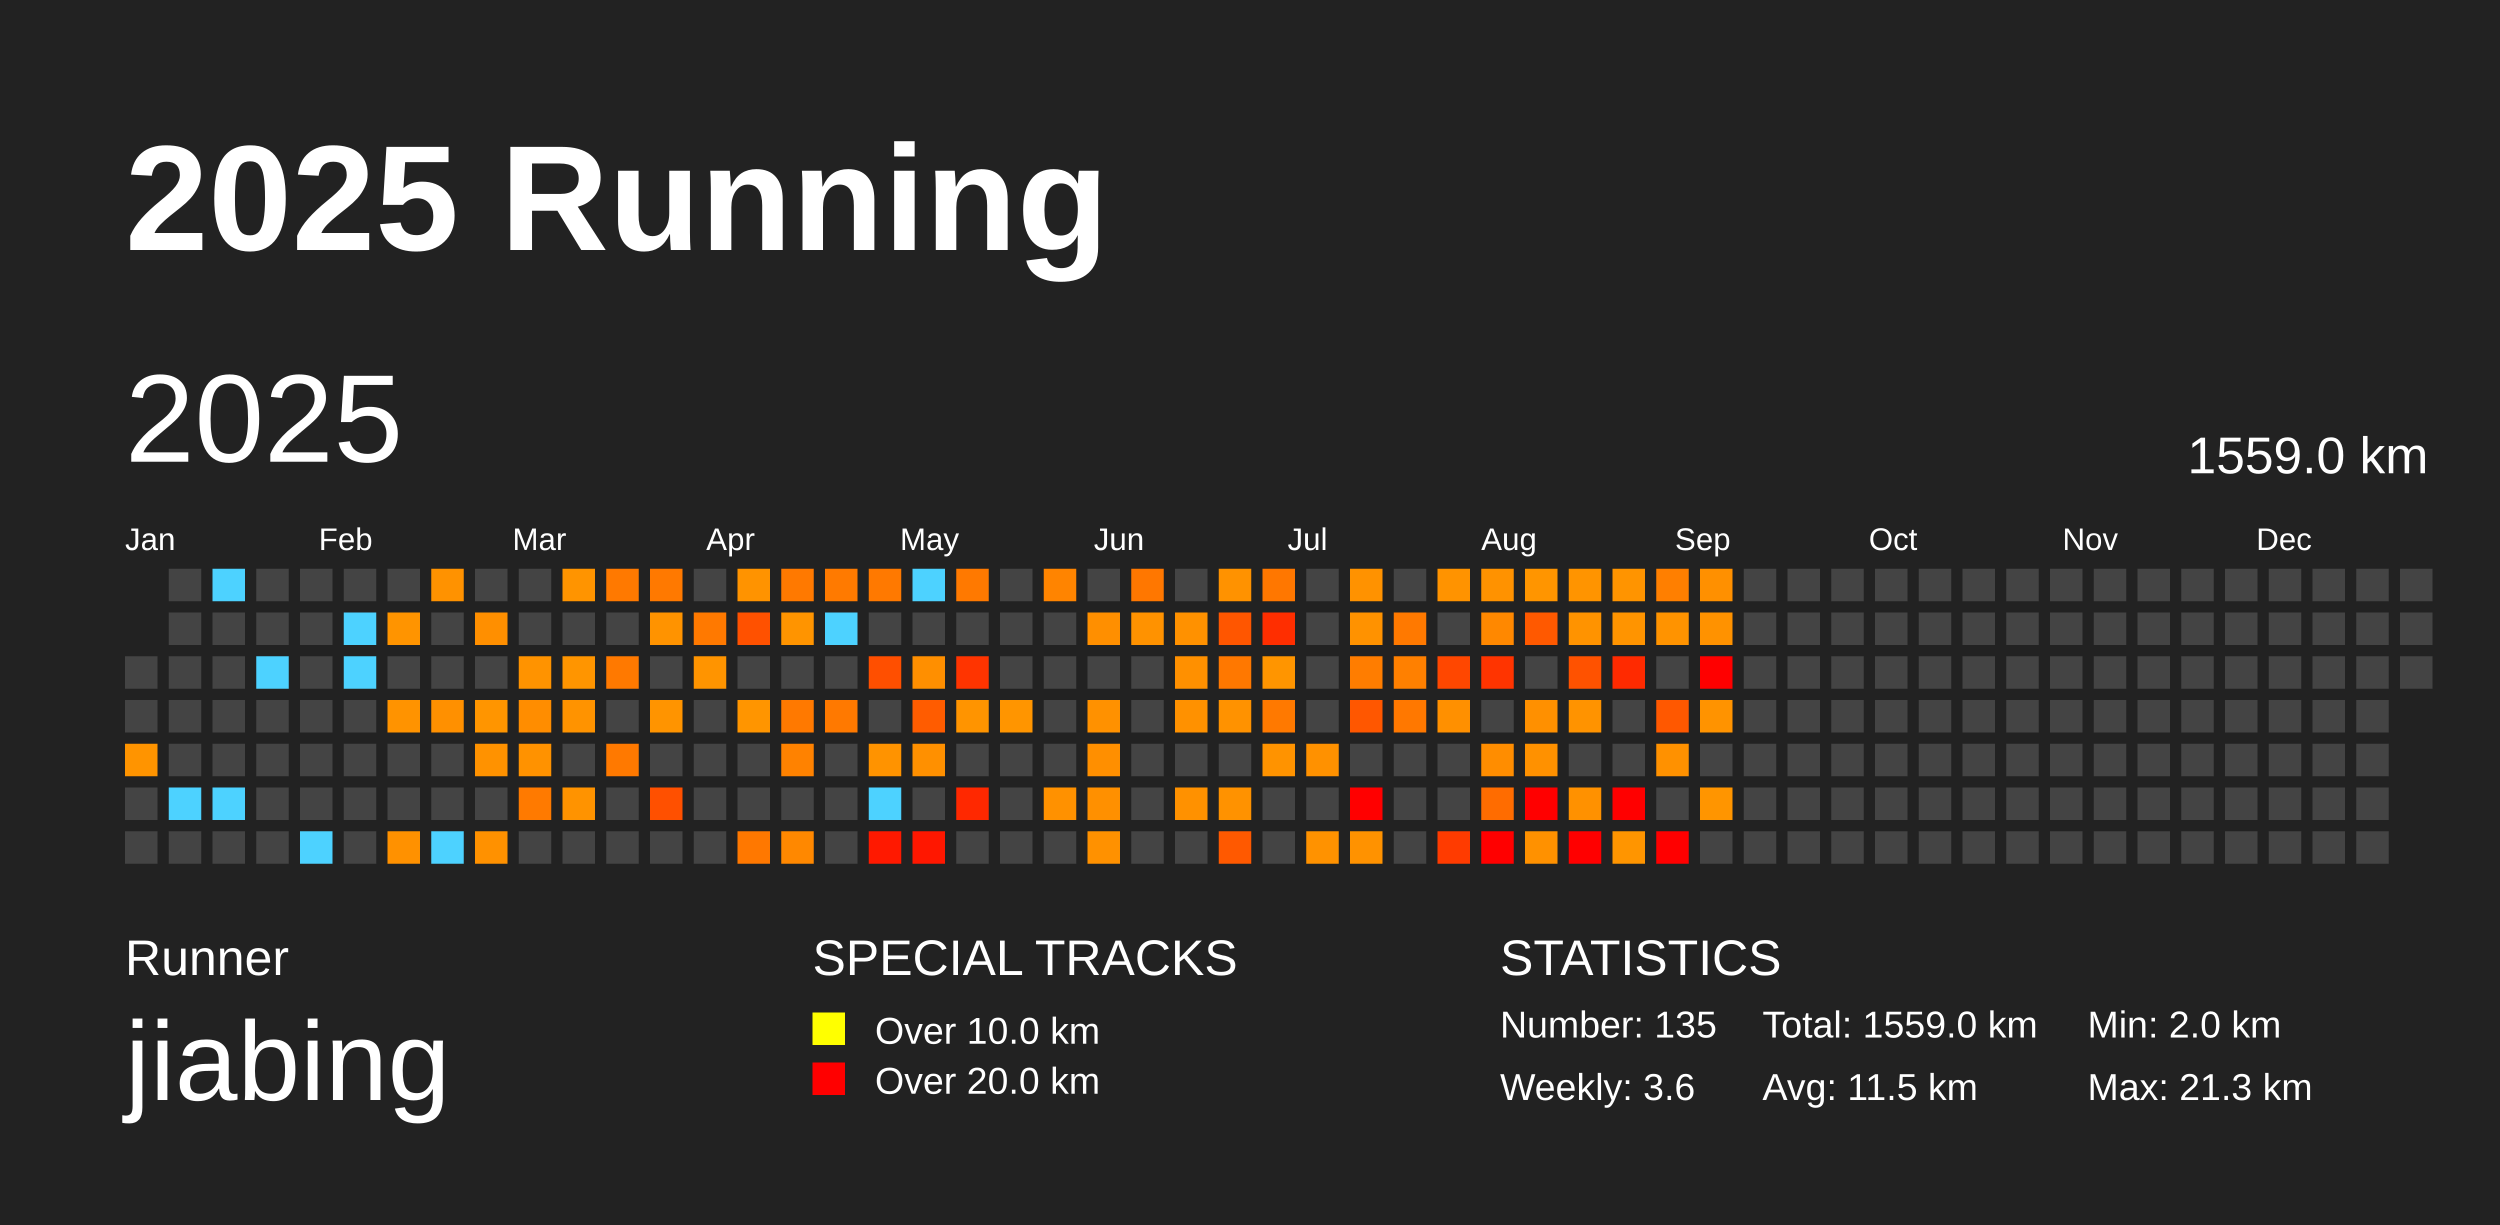
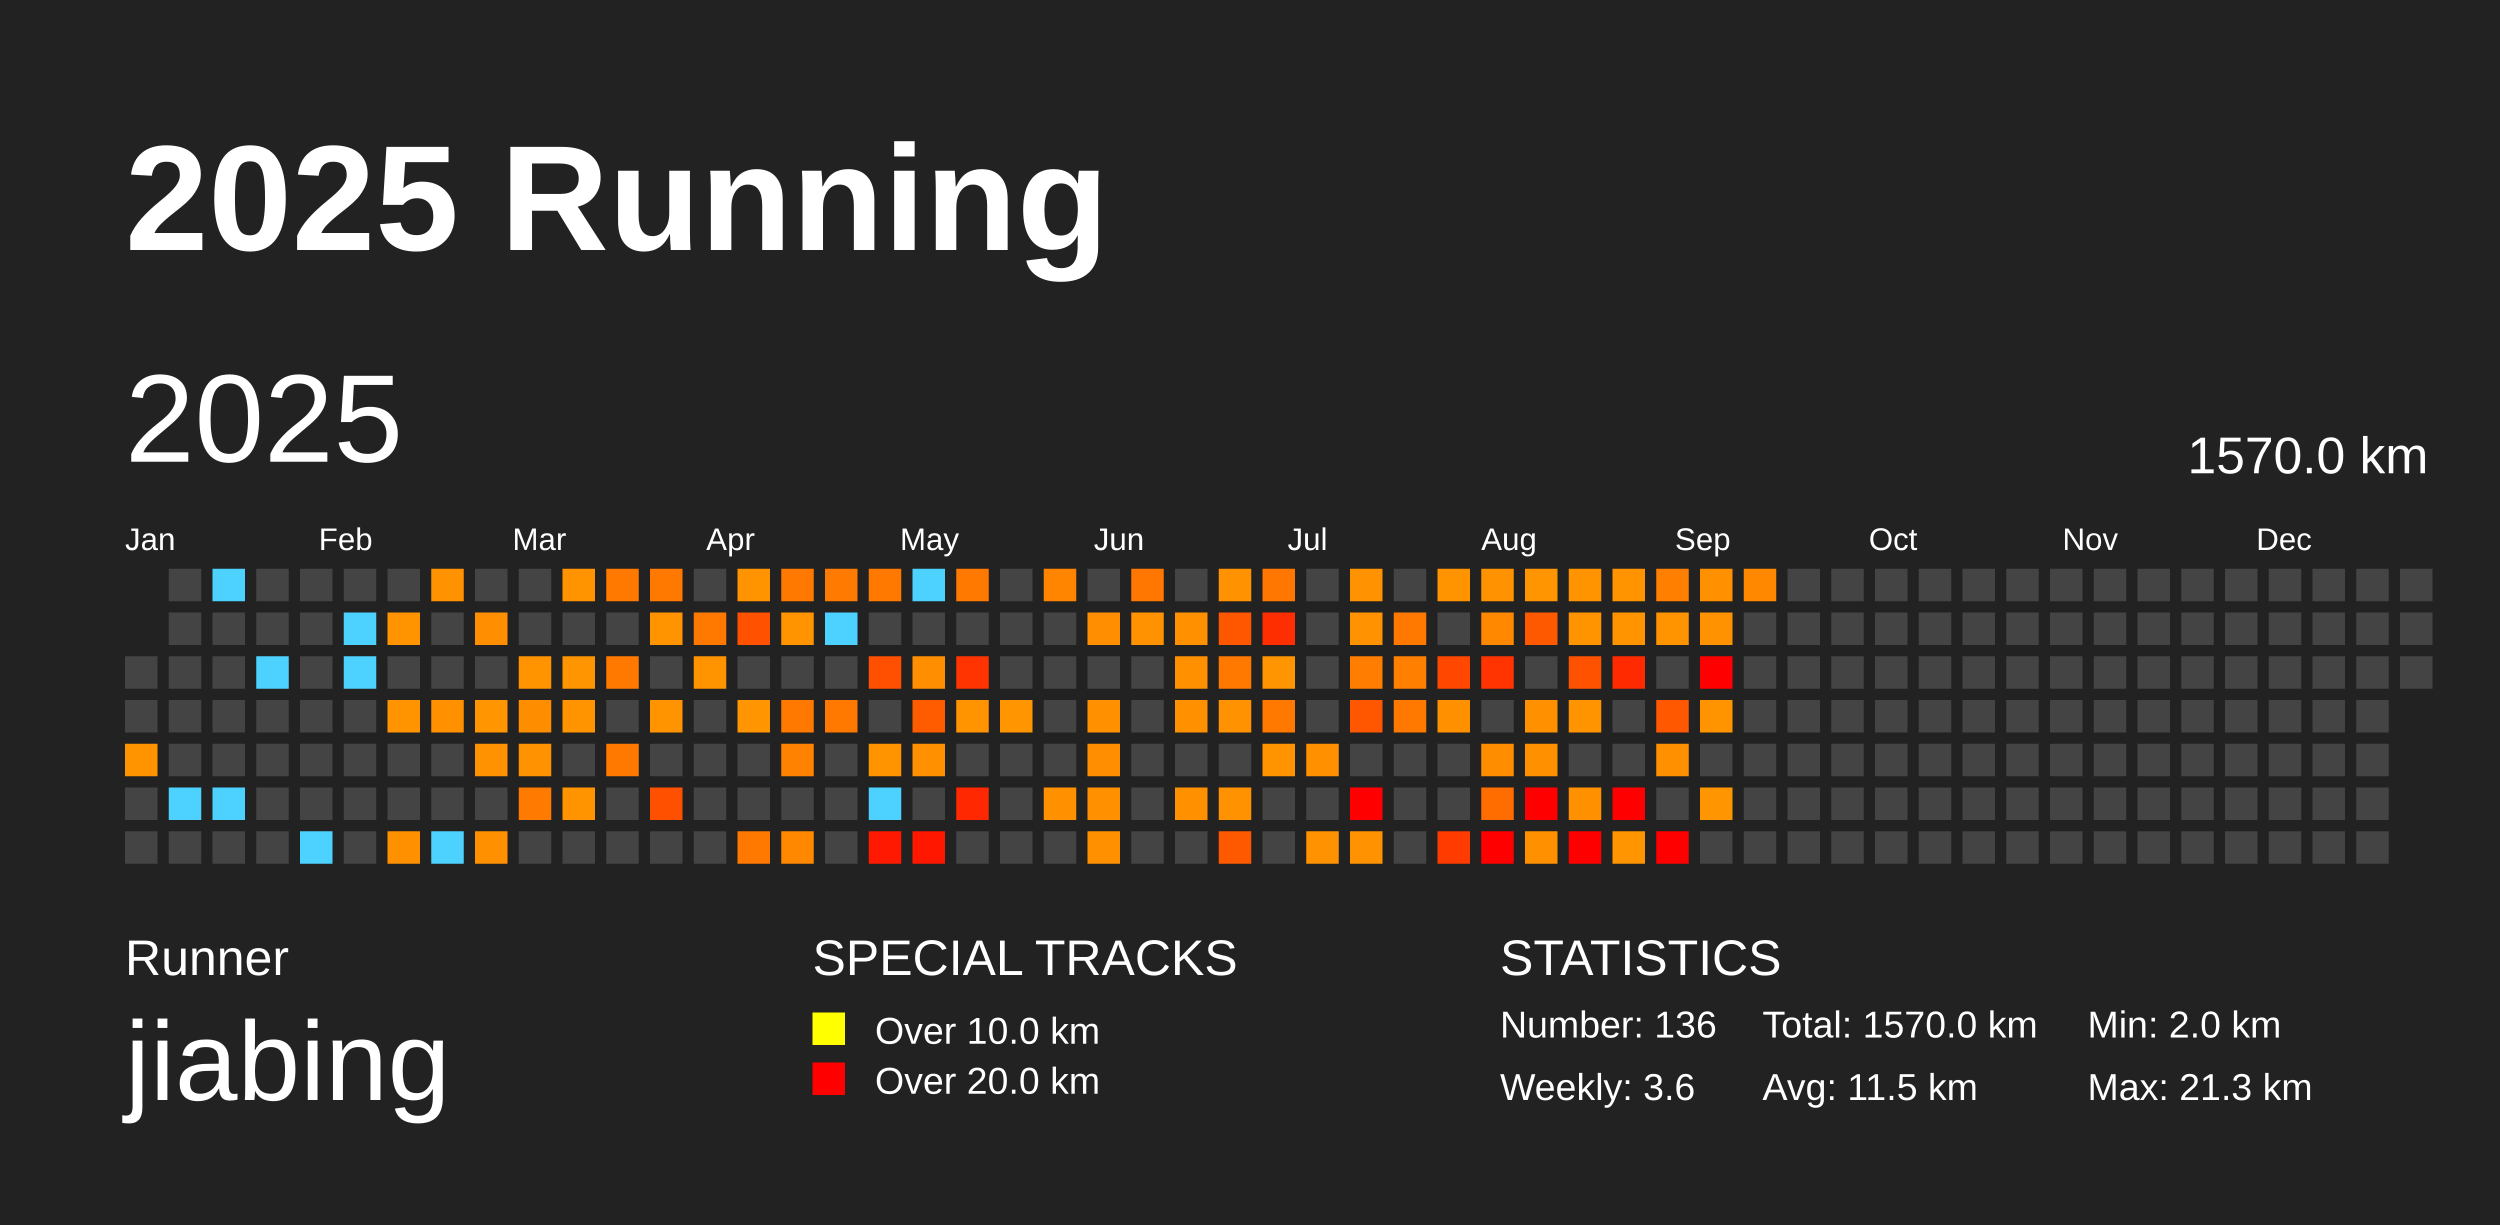
<svg xmlns="http://www.w3.org/2000/svg" baseProfile="full" height="98mm" version="1.1" viewBox="0,0,200,98" width="200mm">
  <defs />
  <rect fill="#222222" height="98" width="200" x="0" y="0" />
  <text fill="#FFFFFF" style="font-size:12px; font-family:Arial; font-weight:bold;" x="10" y="20">2025 Running</text>
  <text fill="#FFFFFF" style="font-size:4px; font-family:Arial" x="10" y="78">Runner</text>
  <text fill="#FFFFFF" style="font-size:9px; font-family:Arial" x="10" y="88">jiabing</text>
  <text fill="#FFFFFF" style="font-size:4px; font-family:Arial" x="65" y="78">SPECIAL TRACKS</text>
  <rect fill="yellow" height="2.6" width="2.6" x="65" y="81" />
  <text fill="#FFFFFF" style="font-size:3px; font-family:Arial" x="70" y="83.5">Over 10.0 km</text>
  <rect fill="red" height="2.6" width="2.6" x="65" y="85" />
  <text fill="#FFFFFF" style="font-size:3px; font-family:Arial" x="70" y="87.5">Over 20.0 km</text>
  <text fill="#FFFFFF" style="font-size:4px; font-family:Arial" x="120" y="78">STATISTICS</text>
-   <text fill="#FFFFFF" style="font-size:3px; font-family:Arial" x="120" y="83">Number: 135</text>
+   <text fill="#FFFFFF" style="font-size:3px; font-family:Arial" x="120" y="83">Number: 136</text>
  <text fill="#FFFFFF" style="font-size:3px; font-family:Arial" x="120" y="88">Weekly: 3.6</text>
-   <text fill="#FFFFFF" style="font-size:3px; font-family:Arial" x="141" y="83">Total: 1559.0 km</text>
+   <text fill="#FFFFFF" style="font-size:3px; font-family:Arial" x="141" y="83">Total: 1570.0 km</text>
  <text fill="#FFFFFF" style="font-size:3px; font-family:Arial" x="141" y="88">Avg: 11.5 km</text>
  <text fill="#FFFFFF" style="font-size:3px; font-family:Arial" x="167" y="83">Min: 2.0 km</text>
  <text fill="#FFFFFF" style="font-size:3px; font-family:Arial" x="167" y="88">Max: 21.3 km</text>
  <text dominant-baseline="hanging" fill="#FFFFFF" style="font-size:10.0px; font-family:Arial;" x="10" y="30">2025</text>
-   <text dominant-baseline="hanging" fill="#FFFFFF" style="font-size:4.125px; font-family:Arial;" x="175" y="35">1559.0 km</text>
+   <text dominant-baseline="hanging" fill="#FFFFFF" style="font-size:4.125px; font-family:Arial;" x="175" y="35">1570.0 km</text>
  <text fill="#FFFFFF" style="font-size:2.5px; font-family:Arial" x="10.0" y="44">Jan</text>
  <text fill="#FFFFFF" style="font-size:2.5px; font-family:Arial" x="25.5" y="44">Feb</text>
  <text fill="#FFFFFF" style="font-size:2.5px; font-family:Arial" x="41.0" y="44">Mar</text>
  <text fill="#FFFFFF" style="font-size:2.5px; font-family:Arial" x="56.5" y="44">Apr</text>
  <text fill="#FFFFFF" style="font-size:2.5px; font-family:Arial" x="72.0" y="44">May</text>
  <text fill="#FFFFFF" style="font-size:2.5px; font-family:Arial" x="87.5" y="44">Jun</text>
  <text fill="#FFFFFF" style="font-size:2.5px; font-family:Arial" x="103.0" y="44">Jul</text>
  <text fill="#FFFFFF" style="font-size:2.5px; font-family:Arial" x="118.5" y="44">Aug</text>
  <text fill="#FFFFFF" style="font-size:2.5px; font-family:Arial" x="134.0" y="44">Sep</text>
  <text fill="#FFFFFF" style="font-size:2.5px; font-family:Arial" x="149.5" y="44">Oct</text>
  <text fill="#FFFFFF" style="font-size:2.5px; font-family:Arial" x="165.0" y="44">Nov</text>
  <text fill="#FFFFFF" style="font-size:2.5px; font-family:Arial" x="180.5" y="44">Dec</text>
  <rect fill="#444444" height="2.6" width="2.6" x="10.0" y="52.5" />
  <rect fill="#444444" height="2.6" width="2.6" x="10.0" y="56.0" />
  <rect fill="#ff9400" height="2.6" width="2.6" x="10.0" y="59.5" />
  <rect fill="#444444" height="2.6" width="2.6" x="10.0" y="63.0" />
  <rect fill="#444444" height="2.6" width="2.6" x="10.0" y="66.5" />
  <rect fill="#444444" height="2.6" width="2.6" x="13.5" y="45.5" />
  <rect fill="#444444" height="2.6" width="2.6" x="13.5" y="49.0" />
  <rect fill="#444444" height="2.6" width="2.6" x="13.5" y="52.5" />
  <rect fill="#444444" height="2.6" width="2.6" x="13.5" y="56.0" />
  <rect fill="#444444" height="2.6" width="2.6" x="13.5" y="59.5" />
  <rect fill="#4dd2ff" height="2.6" width="2.6" x="13.5" y="63.0" />
  <rect fill="#444444" height="2.6" width="2.6" x="13.5" y="66.5" />
  <rect fill="#4dd2ff" height="2.6" width="2.6" x="17.0" y="45.5" />
  <rect fill="#444444" height="2.6" width="2.6" x="17.0" y="49.0" />
  <rect fill="#444444" height="2.6" width="2.6" x="17.0" y="52.5" />
  <rect fill="#444444" height="2.6" width="2.6" x="17.0" y="56.0" />
  <rect fill="#444444" height="2.6" width="2.6" x="17.0" y="59.5" />
  <rect fill="#4dd2ff" height="2.6" width="2.6" x="17.0" y="63.0" />
  <rect fill="#444444" height="2.6" width="2.6" x="17.0" y="66.5" />
  <rect fill="#444444" height="2.6" width="2.6" x="20.5" y="45.5" />
  <rect fill="#444444" height="2.6" width="2.6" x="20.5" y="49.0" />
  <rect fill="#4dd2ff" height="2.6" width="2.6" x="20.5" y="52.5" />
  <rect fill="#444444" height="2.6" width="2.6" x="20.5" y="56.0" />
  <rect fill="#444444" height="2.6" width="2.6" x="20.5" y="59.5" />
  <rect fill="#444444" height="2.6" width="2.6" x="20.5" y="63.0" />
  <rect fill="#444444" height="2.6" width="2.6" x="20.5" y="66.5" />
  <rect fill="#444444" height="2.6" width="2.6" x="24.0" y="45.5" />
  <rect fill="#444444" height="2.6" width="2.6" x="24.0" y="49.0" />
  <rect fill="#444444" height="2.6" width="2.6" x="24.0" y="52.5" />
  <rect fill="#444444" height="2.6" width="2.6" x="24.0" y="56.0" />
  <rect fill="#444444" height="2.6" width="2.6" x="24.0" y="59.5" />
  <rect fill="#444444" height="2.6" width="2.6" x="24.0" y="63.0" />
  <rect fill="#4dd2ff" height="2.6" width="2.6" x="24.0" y="66.5" />
  <rect fill="#444444" height="2.6" width="2.6" x="27.5" y="45.5" />
  <rect fill="#4dd2ff" height="2.6" width="2.6" x="27.5" y="49.0" />
  <rect fill="#4dd2ff" height="2.6" width="2.6" x="27.5" y="52.5" />
  <rect fill="#444444" height="2.6" width="2.6" x="27.5" y="56.0" />
  <rect fill="#444444" height="2.6" width="2.6" x="27.5" y="59.5" />
  <rect fill="#444444" height="2.6" width="2.6" x="27.5" y="63.0" />
  <rect fill="#444444" height="2.6" width="2.6" x="27.5" y="66.5" />
  <rect fill="#444444" height="2.6" width="2.6" x="31.0" y="45.5" />
  <rect fill="#ff9400" height="2.6" width="2.6" x="31.0" y="49.0" />
  <rect fill="#444444" height="2.6" width="2.6" x="31.0" y="52.5" />
  <rect fill="#ff9300" height="2.6" width="2.6" x="31.0" y="56.0" />
  <rect fill="#444444" height="2.6" width="2.6" x="31.0" y="59.5" />
  <rect fill="#444444" height="2.6" width="2.6" x="31.0" y="63.0" />
  <rect fill="#ff9100" height="2.6" width="2.6" x="31.0" y="66.5" />
  <rect fill="#ff9200" height="2.6" width="2.6" x="34.5" y="45.5" />
  <rect fill="#444444" height="2.6" width="2.6" x="34.5" y="49.0" />
  <rect fill="#444444" height="2.6" width="2.6" x="34.5" y="52.5" />
  <rect fill="#ff9000" height="2.6" width="2.6" x="34.5" y="56.0" />
  <rect fill="#444444" height="2.6" width="2.6" x="34.5" y="59.5" />
  <rect fill="#444444" height="2.6" width="2.6" x="34.5" y="63.0" />
  <rect fill="#4dd2ff" height="2.6" width="2.6" x="34.5" y="66.5" />
  <rect fill="#444444" height="2.6" width="2.6" x="38.0" y="45.5" />
  <rect fill="#ff8f00" height="2.6" width="2.6" x="38.0" y="49.0" />
  <rect fill="#444444" height="2.6" width="2.6" x="38.0" y="52.5" />
  <rect fill="#ff9500" height="2.6" width="2.6" x="38.0" y="56.0" />
  <rect fill="#ff9200" height="2.6" width="2.6" x="38.0" y="59.5" />
  <rect fill="#444444" height="2.6" width="2.6" x="38.0" y="63.0" />
  <rect fill="#ff9100" height="2.6" width="2.6" x="38.0" y="66.5" />
  <rect fill="#444444" height="2.6" width="2.6" x="41.5" y="45.5" />
  <rect fill="#444444" height="2.6" width="2.6" x="41.5" y="49.0" />
  <rect fill="#ff9300" height="2.6" width="2.6" x="41.5" y="52.5" />
  <rect fill="#ff8d00" height="2.6" width="2.6" x="41.5" y="56.0" />
  <rect fill="#ff9200" height="2.6" width="2.6" x="41.5" y="59.5" />
  <rect fill="#ff7a00" height="2.6" width="2.6" x="41.5" y="63.0" />
  <rect fill="#444444" height="2.6" width="2.6" x="41.5" y="66.5" />
  <rect fill="#ff9400" height="2.6" width="2.6" x="45.0" y="45.5" />
  <rect fill="#444444" height="2.6" width="2.6" x="45.0" y="49.0" />
  <rect fill="#ff9500" height="2.6" width="2.6" x="45.0" y="52.5" />
  <rect fill="#ff9300" height="2.6" width="2.6" x="45.0" y="56.0" />
  <rect fill="#444444" height="2.6" width="2.6" x="45.0" y="59.5" />
  <rect fill="#ff9300" height="2.6" width="2.6" x="45.0" y="63.0" />
  <rect fill="#444444" height="2.6" width="2.6" x="45.0" y="66.5" />
  <rect fill="#ff7900" height="2.6" width="2.6" x="48.5" y="45.5" />
  <rect fill="#444444" height="2.6" width="2.6" x="48.5" y="49.0" />
  <rect fill="#ff7900" height="2.6" width="2.6" x="48.5" y="52.5" />
  <rect fill="#444444" height="2.6" width="2.6" x="48.5" y="56.0" />
  <rect fill="#ff7900" height="2.6" width="2.6" x="48.5" y="59.5" />
  <rect fill="#444444" height="2.6" width="2.6" x="48.5" y="63.0" />
  <rect fill="#444444" height="2.6" width="2.6" x="48.5" y="66.5" />
  <rect fill="#ff7900" height="2.6" width="2.6" x="52.0" y="45.5" />
  <rect fill="#ff9300" height="2.6" width="2.6" x="52.0" y="49.0" />
  <rect fill="#444444" height="2.6" width="2.6" x="52.0" y="52.5" />
  <rect fill="#ff9400" height="2.6" width="2.6" x="52.0" y="56.0" />
  <rect fill="#444444" height="2.6" width="2.6" x="52.0" y="59.5" />
  <rect fill="#ff5000" height="2.6" width="2.6" x="52.0" y="63.0" />
  <rect fill="#444444" height="2.6" width="2.6" x="52.0" y="66.5" />
  <rect fill="#444444" height="2.6" width="2.6" x="55.5" y="45.5" />
  <rect fill="#ff7900" height="2.6" width="2.6" x="55.5" y="49.0" />
  <rect fill="#ff9400" height="2.6" width="2.6" x="55.5" y="52.5" />
  <rect fill="#444444" height="2.6" width="2.6" x="55.5" y="56.0" />
  <rect fill="#444444" height="2.6" width="2.6" x="55.5" y="59.5" />
  <rect fill="#444444" height="2.6" width="2.6" x="55.5" y="63.0" />
  <rect fill="#444444" height="2.6" width="2.6" x="55.5" y="66.5" />
  <rect fill="#ff9300" height="2.6" width="2.6" x="59.0" y="45.5" />
  <rect fill="#ff5100" height="2.6" width="2.6" x="59.0" y="49.0" />
  <rect fill="#444444" height="2.6" width="2.6" x="59.0" y="52.5" />
  <rect fill="#ff9500" height="2.6" width="2.6" x="59.0" y="56.0" />
  <rect fill="#444444" height="2.6" width="2.6" x="59.0" y="59.5" />
  <rect fill="#444444" height="2.6" width="2.6" x="59.0" y="63.0" />
  <rect fill="#ff7800" height="2.6" width="2.6" x="59.0" y="66.5" />
  <rect fill="#ff7900" height="2.6" width="2.6" x="62.5" y="45.5" />
  <rect fill="#ff9400" height="2.6" width="2.6" x="62.5" y="49.0" />
  <rect fill="#444444" height="2.6" width="2.6" x="62.5" y="52.5" />
  <rect fill="#ff7900" height="2.6" width="2.6" x="62.5" y="56.0" />
  <rect fill="#ff8200" height="2.6" width="2.6" x="62.5" y="59.5" />
  <rect fill="#444444" height="2.6" width="2.6" x="62.5" y="63.0" />
  <rect fill="#ff8800" height="2.6" width="2.6" x="62.5" y="66.5" />
  <rect fill="#ff7a00" height="2.6" width="2.6" x="66.0" y="45.5" />
  <rect fill="#4dd2ff" height="2.6" width="2.6" x="66.0" y="49.0" />
  <rect fill="#444444" height="2.6" width="2.6" x="66.0" y="52.5" />
  <rect fill="#ff7900" height="2.6" width="2.6" x="66.0" y="56.0" />
  <rect fill="#444444" height="2.6" width="2.6" x="66.0" y="59.5" />
  <rect fill="#444444" height="2.6" width="2.6" x="66.0" y="63.0" />
  <rect fill="#444444" height="2.6" width="2.6" x="66.0" y="66.5" />
  <rect fill="#ff7900" height="2.6" width="2.6" x="69.5" y="45.5" />
  <rect fill="#444444" height="2.6" width="2.6" x="69.5" y="49.0" />
  <rect fill="#ff4f00" height="2.6" width="2.6" x="69.5" y="52.5" />
  <rect fill="#444444" height="2.6" width="2.6" x="69.5" y="56.0" />
  <rect fill="#ff9300" height="2.6" width="2.6" x="69.5" y="59.5" />
  <rect fill="#4dd2ff" height="2.6" width="2.6" x="69.5" y="63.0" />
  <rect fill="#ff1900" height="2.6" width="2.6" x="69.5" y="66.5" />
  <rect fill="#4dd2ff" height="2.6" width="2.6" x="73.0" y="45.5" />
  <rect fill="#444444" height="2.6" width="2.6" x="73.0" y="49.0" />
  <rect fill="#ff8f00" height="2.6" width="2.6" x="73.0" y="52.5" />
  <rect fill="#ff5c00" height="2.6" width="2.6" x="73.0" y="56.0" />
  <rect fill="#ff9000" height="2.6" width="2.6" x="73.0" y="59.5" />
  <rect fill="#444444" height="2.6" width="2.6" x="73.0" y="63.0" />
  <rect fill="#ff1700" height="2.6" width="2.6" x="73.0" y="66.5" />
  <rect fill="#ff7900" height="2.6" width="2.6" x="76.5" y="45.5" />
  <rect fill="#444444" height="2.6" width="2.6" x="76.5" y="49.0" />
  <rect fill="#ff3400" height="2.6" width="2.6" x="76.5" y="52.5" />
  <rect fill="#ff9400" height="2.6" width="2.6" x="76.5" y="56.0" />
  <rect fill="#444444" height="2.6" width="2.6" x="76.5" y="59.5" />
  <rect fill="#ff2800" height="2.6" width="2.6" x="76.5" y="63.0" />
  <rect fill="#444444" height="2.6" width="2.6" x="76.5" y="66.5" />
  <rect fill="#444444" height="2.6" width="2.6" x="80.0" y="45.5" />
  <rect fill="#444444" height="2.6" width="2.6" x="80.0" y="49.0" />
  <rect fill="#444444" height="2.6" width="2.6" x="80.0" y="52.5" />
  <rect fill="#ff9500" height="2.6" width="2.6" x="80.0" y="56.0" />
  <rect fill="#444444" height="2.6" width="2.6" x="80.0" y="59.5" />
  <rect fill="#444444" height="2.6" width="2.6" x="80.0" y="63.0" />
  <rect fill="#444444" height="2.6" width="2.6" x="80.0" y="66.5" />
  <rect fill="#ff8400" height="2.6" width="2.6" x="83.5" y="45.5" />
  <rect fill="#444444" height="2.6" width="2.6" x="83.5" y="49.0" />
  <rect fill="#444444" height="2.6" width="2.6" x="83.5" y="52.5" />
  <rect fill="#444444" height="2.6" width="2.6" x="83.5" y="56.0" />
  <rect fill="#444444" height="2.6" width="2.6" x="83.5" y="59.5" />
  <rect fill="#ff9100" height="2.6" width="2.6" x="83.5" y="63.0" />
  <rect fill="#444444" height="2.6" width="2.6" x="83.5" y="66.5" />
  <rect fill="#444444" height="2.6" width="2.6" x="87.0" y="45.5" />
  <rect fill="#ff8f00" height="2.6" width="2.6" x="87.0" y="49.0" />
  <rect fill="#444444" height="2.6" width="2.6" x="87.0" y="52.5" />
  <rect fill="#ff9100" height="2.6" width="2.6" x="87.0" y="56.0" />
  <rect fill="#ff8f00" height="2.6" width="2.6" x="87.0" y="59.5" />
  <rect fill="#ff9000" height="2.6" width="2.6" x="87.0" y="63.0" />
  <rect fill="#ff9100" height="2.6" width="2.6" x="87.0" y="66.5" />
  <rect fill="#ff7700" height="2.6" width="2.6" x="90.5" y="45.5" />
  <rect fill="#ff9200" height="2.6" width="2.6" x="90.5" y="49.0" />
  <rect fill="#444444" height="2.6" width="2.6" x="90.5" y="52.5" />
  <rect fill="#444444" height="2.6" width="2.6" x="90.5" y="56.0" />
  <rect fill="#444444" height="2.6" width="2.6" x="90.5" y="59.5" />
  <rect fill="#444444" height="2.6" width="2.6" x="90.5" y="63.0" />
  <rect fill="#444444" height="2.6" width="2.6" x="90.5" y="66.5" />
  <rect fill="#444444" height="2.6" width="2.6" x="94.0" y="45.5" />
  <rect fill="#ff9100" height="2.6" width="2.6" x="94.0" y="49.0" />
  <rect fill="#ff9000" height="2.6" width="2.6" x="94.0" y="52.5" />
  <rect fill="#ff9100" height="2.6" width="2.6" x="94.0" y="56.0" />
  <rect fill="#444444" height="2.6" width="2.6" x="94.0" y="59.5" />
  <rect fill="#ff9100" height="2.6" width="2.6" x="94.0" y="63.0" />
  <rect fill="#444444" height="2.6" width="2.6" x="94.0" y="66.5" />
  <rect fill="#ff9200" height="2.6" width="2.6" x="97.5" y="45.5" />
  <rect fill="#ff5600" height="2.6" width="2.6" x="97.5" y="49.0" />
  <rect fill="#ff7800" height="2.6" width="2.6" x="97.5" y="52.5" />
  <rect fill="#ff9200" height="2.6" width="2.6" x="97.5" y="56.0" />
  <rect fill="#444444" height="2.6" width="2.6" x="97.5" y="59.5" />
  <rect fill="#ff9200" height="2.6" width="2.6" x="97.5" y="63.0" />
  <rect fill="#ff5900" height="2.6" width="2.6" x="97.5" y="66.5" />
  <rect fill="#ff7700" height="2.6" width="2.6" x="101.0" y="45.5" />
  <rect fill="#ff2e00" height="2.6" width="2.6" x="101.0" y="49.0" />
  <rect fill="#ff9500" height="2.6" width="2.6" x="101.0" y="52.5" />
  <rect fill="#ff7900" height="2.6" width="2.6" x="101.0" y="56.0" />
  <rect fill="#ff9300" height="2.6" width="2.6" x="101.0" y="59.5" />
  <rect fill="#444444" height="2.6" width="2.6" x="101.0" y="63.0" />
  <rect fill="#444444" height="2.6" width="2.6" x="101.0" y="66.5" />
  <rect fill="#444444" height="2.6" width="2.6" x="104.5" y="45.5" />
  <rect fill="#444444" height="2.6" width="2.6" x="104.5" y="49.0" />
  <rect fill="#444444" height="2.6" width="2.6" x="104.5" y="52.5" />
  <rect fill="#444444" height="2.6" width="2.6" x="104.5" y="56.0" />
  <rect fill="#ff9100" height="2.6" width="2.6" x="104.5" y="59.5" />
  <rect fill="#444444" height="2.6" width="2.6" x="104.5" y="63.0" />
  <rect fill="#ff9200" height="2.6" width="2.6" x="104.5" y="66.5" />
  <rect fill="#ff9200" height="2.6" width="2.6" x="108.0" y="45.5" />
  <rect fill="#ff9200" height="2.6" width="2.6" x="108.0" y="49.0" />
  <rect fill="#ff7d00" height="2.6" width="2.6" x="108.0" y="52.5" />
  <rect fill="#ff5700" height="2.6" width="2.6" x="108.0" y="56.0" />
  <rect fill="#444444" height="2.6" width="2.6" x="108.0" y="59.5" />
  <rect fill="red" height="2.6" width="2.6" x="108.0" y="63.0" />
  <rect fill="#ff9200" height="2.6" width="2.6" x="108.0" y="66.5" />
  <rect fill="#444444" height="2.6" width="2.6" x="111.5" y="45.5" />
  <rect fill="#ff7900" height="2.6" width="2.6" x="111.5" y="49.0" />
  <rect fill="#ff8000" height="2.6" width="2.6" x="111.5" y="52.5" />
  <rect fill="#ff7800" height="2.6" width="2.6" x="111.5" y="56.0" />
  <rect fill="#444444" height="2.6" width="2.6" x="111.5" y="59.5" />
  <rect fill="#444444" height="2.6" width="2.6" x="111.5" y="63.0" />
  <rect fill="#444444" height="2.6" width="2.6" x="111.5" y="66.5" />
  <rect fill="#ff9300" height="2.6" width="2.6" x="115.0" y="45.5" />
  <rect fill="#444444" height="2.6" width="2.6" x="115.0" y="49.0" />
  <rect fill="#ff4700" height="2.6" width="2.6" x="115.0" y="52.5" />
  <rect fill="#ff9000" height="2.6" width="2.6" x="115.0" y="56.0" />
  <rect fill="#444444" height="2.6" width="2.6" x="115.0" y="59.5" />
  <rect fill="#444444" height="2.6" width="2.6" x="115.0" y="63.0" />
  <rect fill="#ff3b00" height="2.6" width="2.6" x="115.0" y="66.5" />
  <rect fill="#ff9200" height="2.6" width="2.6" x="118.5" y="45.5" />
  <rect fill="#ff8800" height="2.6" width="2.6" x="118.5" y="49.0" />
  <rect fill="#ff3400" height="2.6" width="2.6" x="118.5" y="52.5" />
  <rect fill="#444444" height="2.6" width="2.6" x="118.5" y="56.0" />
  <rect fill="#ff8d00" height="2.6" width="2.6" x="118.5" y="59.5" />
  <rect fill="#ff6c00" height="2.6" width="2.6" x="118.5" y="63.0" />
  <rect fill="red" height="2.6" width="2.6" x="118.5" y="66.5" />
  <rect fill="#ff9500" height="2.6" width="2.6" x="122.0" y="45.5" />
  <rect fill="#ff5900" height="2.6" width="2.6" x="122.0" y="49.0" />
  <rect fill="#444444" height="2.6" width="2.6" x="122.0" y="52.5" />
  <rect fill="#ff9000" height="2.6" width="2.6" x="122.0" y="56.0" />
  <rect fill="#ff9100" height="2.6" width="2.6" x="122.0" y="59.5" />
  <rect fill="red" height="2.6" width="2.6" x="122.0" y="63.0" />
  <rect fill="#ff9100" height="2.6" width="2.6" x="122.0" y="66.5" />
  <rect fill="#ff9400" height="2.6" width="2.6" x="125.5" y="45.5" />
  <rect fill="#ff9300" height="2.6" width="2.6" x="125.5" y="49.0" />
  <rect fill="#ff5200" height="2.6" width="2.6" x="125.5" y="52.5" />
  <rect fill="#ff9300" height="2.6" width="2.6" x="125.5" y="56.0" />
  <rect fill="#444444" height="2.6" width="2.6" x="125.5" y="59.5" />
  <rect fill="#ff9100" height="2.6" width="2.6" x="125.5" y="63.0" />
  <rect fill="red" height="2.6" width="2.6" x="125.5" y="66.5" />
  <rect fill="#ff9400" height="2.6" width="2.6" x="129.0" y="45.5" />
  <rect fill="#ff9400" height="2.6" width="2.6" x="129.0" y="49.0" />
  <rect fill="#ff2a00" height="2.6" width="2.6" x="129.0" y="52.5" />
  <rect fill="#444444" height="2.6" width="2.6" x="129.0" y="56.0" />
  <rect fill="#444444" height="2.6" width="2.6" x="129.0" y="59.5" />
  <rect fill="red" height="2.6" width="2.6" x="129.0" y="63.0" />
  <rect fill="#ff9500" height="2.6" width="2.6" x="129.0" y="66.5" />
  <rect fill="#ff7f00" height="2.6" width="2.6" x="132.5" y="45.5" />
  <rect fill="#ff9300" height="2.6" width="2.6" x="132.5" y="49.0" />
  <rect fill="#444444" height="2.6" width="2.6" x="132.5" y="52.5" />
  <rect fill="#ff5800" height="2.6" width="2.6" x="132.5" y="56.0" />
  <rect fill="#ff9100" height="2.6" width="2.6" x="132.5" y="59.5" />
  <rect fill="#444444" height="2.6" width="2.6" x="132.5" y="63.0" />
  <rect fill="red" height="2.6" width="2.6" x="132.5" y="66.5" />
  <rect fill="#ff9000" height="2.6" width="2.6" x="136.0" y="45.5" />
  <rect fill="#ff9200" height="2.6" width="2.6" x="136.0" y="49.0" />
  <rect fill="red" height="2.6" width="2.6" x="136.0" y="52.5" />
  <rect fill="#ff9300" height="2.6" width="2.6" x="136.0" y="56.0" />
  <rect fill="#444444" height="2.6" width="2.6" x="136.0" y="59.5" />
  <rect fill="#ff9500" height="2.6" width="2.6" x="136.0" y="63.0" />
  <rect fill="#444444" height="2.6" width="2.6" x="136.0" y="66.5" />
-   <rect fill="#444444" height="2.6" width="2.6" x="139.5" y="45.5" />
+   <rect fill="#ff8800" height="2.6" width="2.6" x="139.5" y="45.5" />
  <rect fill="#444444" height="2.6" width="2.6" x="139.5" y="49.0" />
  <rect fill="#444444" height="2.6" width="2.6" x="139.5" y="52.5" />
  <rect fill="#444444" height="2.6" width="2.6" x="139.5" y="56.0" />
  <rect fill="#444444" height="2.6" width="2.6" x="139.5" y="59.5" />
  <rect fill="#444444" height="2.6" width="2.6" x="139.5" y="63.0" />
  <rect fill="#444444" height="2.6" width="2.6" x="139.5" y="66.5" />
  <rect fill="#444444" height="2.6" width="2.6" x="143.0" y="45.5" />
  <rect fill="#444444" height="2.6" width="2.6" x="143.0" y="49.0" />
  <rect fill="#444444" height="2.6" width="2.6" x="143.0" y="52.5" />
  <rect fill="#444444" height="2.6" width="2.6" x="143.0" y="56.0" />
  <rect fill="#444444" height="2.6" width="2.6" x="143.0" y="59.5" />
  <rect fill="#444444" height="2.6" width="2.6" x="143.0" y="63.0" />
  <rect fill="#444444" height="2.6" width="2.6" x="143.0" y="66.5" />
  <rect fill="#444444" height="2.6" width="2.6" x="146.5" y="45.5" />
  <rect fill="#444444" height="2.6" width="2.6" x="146.5" y="49.0" />
  <rect fill="#444444" height="2.6" width="2.6" x="146.5" y="52.5" />
  <rect fill="#444444" height="2.6" width="2.6" x="146.5" y="56.0" />
  <rect fill="#444444" height="2.6" width="2.6" x="146.5" y="59.5" />
  <rect fill="#444444" height="2.6" width="2.6" x="146.5" y="63.0" />
  <rect fill="#444444" height="2.6" width="2.6" x="146.5" y="66.5" />
  <rect fill="#444444" height="2.6" width="2.6" x="150.0" y="45.5" />
  <rect fill="#444444" height="2.6" width="2.6" x="150.0" y="49.0" />
  <rect fill="#444444" height="2.6" width="2.6" x="150.0" y="52.5" />
  <rect fill="#444444" height="2.6" width="2.6" x="150.0" y="56.0" />
  <rect fill="#444444" height="2.6" width="2.6" x="150.0" y="59.5" />
  <rect fill="#444444" height="2.6" width="2.6" x="150.0" y="63.0" />
  <rect fill="#444444" height="2.6" width="2.6" x="150.0" y="66.5" />
  <rect fill="#444444" height="2.6" width="2.6" x="153.5" y="45.5" />
  <rect fill="#444444" height="2.6" width="2.6" x="153.5" y="49.0" />
  <rect fill="#444444" height="2.6" width="2.6" x="153.5" y="52.5" />
  <rect fill="#444444" height="2.6" width="2.6" x="153.5" y="56.0" />
  <rect fill="#444444" height="2.6" width="2.6" x="153.5" y="59.5" />
  <rect fill="#444444" height="2.6" width="2.6" x="153.5" y="63.0" />
  <rect fill="#444444" height="2.6" width="2.6" x="153.5" y="66.5" />
  <rect fill="#444444" height="2.6" width="2.6" x="157.0" y="45.5" />
  <rect fill="#444444" height="2.6" width="2.6" x="157.0" y="49.0" />
  <rect fill="#444444" height="2.6" width="2.6" x="157.0" y="52.5" />
  <rect fill="#444444" height="2.6" width="2.6" x="157.0" y="56.0" />
  <rect fill="#444444" height="2.6" width="2.6" x="157.0" y="59.5" />
  <rect fill="#444444" height="2.6" width="2.6" x="157.0" y="63.0" />
  <rect fill="#444444" height="2.6" width="2.6" x="157.0" y="66.5" />
  <rect fill="#444444" height="2.6" width="2.6" x="160.5" y="45.5" />
  <rect fill="#444444" height="2.6" width="2.6" x="160.5" y="49.0" />
  <rect fill="#444444" height="2.6" width="2.6" x="160.5" y="52.5" />
  <rect fill="#444444" height="2.6" width="2.6" x="160.5" y="56.0" />
  <rect fill="#444444" height="2.6" width="2.6" x="160.5" y="59.5" />
  <rect fill="#444444" height="2.6" width="2.6" x="160.5" y="63.0" />
  <rect fill="#444444" height="2.6" width="2.6" x="160.5" y="66.5" />
  <rect fill="#444444" height="2.6" width="2.6" x="164.0" y="45.5" />
  <rect fill="#444444" height="2.6" width="2.6" x="164.0" y="49.0" />
  <rect fill="#444444" height="2.6" width="2.6" x="164.0" y="52.5" />
  <rect fill="#444444" height="2.6" width="2.6" x="164.0" y="56.0" />
  <rect fill="#444444" height="2.6" width="2.6" x="164.0" y="59.5" />
  <rect fill="#444444" height="2.6" width="2.6" x="164.0" y="63.0" />
  <rect fill="#444444" height="2.6" width="2.6" x="164.0" y="66.5" />
  <rect fill="#444444" height="2.6" width="2.6" x="167.5" y="45.5" />
  <rect fill="#444444" height="2.6" width="2.6" x="167.5" y="49.0" />
  <rect fill="#444444" height="2.6" width="2.6" x="167.5" y="52.5" />
  <rect fill="#444444" height="2.6" width="2.6" x="167.5" y="56.0" />
  <rect fill="#444444" height="2.6" width="2.6" x="167.5" y="59.5" />
  <rect fill="#444444" height="2.6" width="2.6" x="167.5" y="63.0" />
  <rect fill="#444444" height="2.6" width="2.6" x="167.5" y="66.5" />
  <rect fill="#444444" height="2.6" width="2.6" x="171.0" y="45.5" />
  <rect fill="#444444" height="2.6" width="2.6" x="171.0" y="49.0" />
  <rect fill="#444444" height="2.6" width="2.6" x="171.0" y="52.5" />
  <rect fill="#444444" height="2.6" width="2.6" x="171.0" y="56.0" />
  <rect fill="#444444" height="2.6" width="2.6" x="171.0" y="59.5" />
  <rect fill="#444444" height="2.6" width="2.6" x="171.0" y="63.0" />
  <rect fill="#444444" height="2.6" width="2.6" x="171.0" y="66.5" />
  <rect fill="#444444" height="2.6" width="2.6" x="174.5" y="45.5" />
  <rect fill="#444444" height="2.6" width="2.6" x="174.5" y="49.0" />
  <rect fill="#444444" height="2.6" width="2.6" x="174.5" y="52.5" />
  <rect fill="#444444" height="2.6" width="2.6" x="174.5" y="56.0" />
  <rect fill="#444444" height="2.6" width="2.6" x="174.5" y="59.5" />
  <rect fill="#444444" height="2.6" width="2.6" x="174.5" y="63.0" />
  <rect fill="#444444" height="2.6" width="2.6" x="174.5" y="66.5" />
  <rect fill="#444444" height="2.6" width="2.6" x="178.0" y="45.5" />
  <rect fill="#444444" height="2.6" width="2.6" x="178.0" y="49.0" />
  <rect fill="#444444" height="2.6" width="2.6" x="178.0" y="52.5" />
  <rect fill="#444444" height="2.6" width="2.6" x="178.0" y="56.0" />
  <rect fill="#444444" height="2.6" width="2.6" x="178.0" y="59.5" />
  <rect fill="#444444" height="2.6" width="2.6" x="178.0" y="63.0" />
  <rect fill="#444444" height="2.6" width="2.6" x="178.0" y="66.5" />
  <rect fill="#444444" height="2.6" width="2.6" x="181.5" y="45.5" />
  <rect fill="#444444" height="2.6" width="2.6" x="181.5" y="49.0" />
  <rect fill="#444444" height="2.6" width="2.6" x="181.5" y="52.5" />
  <rect fill="#444444" height="2.6" width="2.6" x="181.5" y="56.0" />
  <rect fill="#444444" height="2.6" width="2.6" x="181.5" y="59.5" />
  <rect fill="#444444" height="2.6" width="2.6" x="181.5" y="63.0" />
  <rect fill="#444444" height="2.6" width="2.6" x="181.5" y="66.5" />
  <rect fill="#444444" height="2.6" width="2.6" x="185.0" y="45.5" />
  <rect fill="#444444" height="2.6" width="2.6" x="185.0" y="49.0" />
  <rect fill="#444444" height="2.6" width="2.6" x="185.0" y="52.5" />
  <rect fill="#444444" height="2.6" width="2.6" x="185.0" y="56.0" />
  <rect fill="#444444" height="2.6" width="2.6" x="185.0" y="59.5" />
  <rect fill="#444444" height="2.6" width="2.6" x="185.0" y="63.0" />
  <rect fill="#444444" height="2.6" width="2.6" x="185.0" y="66.5" />
  <rect fill="#444444" height="2.6" width="2.6" x="188.5" y="45.5" />
  <rect fill="#444444" height="2.6" width="2.6" x="188.5" y="49.0" />
  <rect fill="#444444" height="2.6" width="2.6" x="188.5" y="52.5" />
  <rect fill="#444444" height="2.6" width="2.6" x="188.5" y="56.0" />
  <rect fill="#444444" height="2.6" width="2.6" x="188.5" y="59.5" />
  <rect fill="#444444" height="2.6" width="2.6" x="188.5" y="63.0" />
  <rect fill="#444444" height="2.6" width="2.6" x="188.5" y="66.5" />
  <rect fill="#444444" height="2.6" width="2.6" x="192.0" y="45.5" />
  <rect fill="#444444" height="2.6" width="2.6" x="192.0" y="49.0" />
  <rect fill="#444444" height="2.6" width="2.6" x="192.0" y="52.5" />
</svg>
